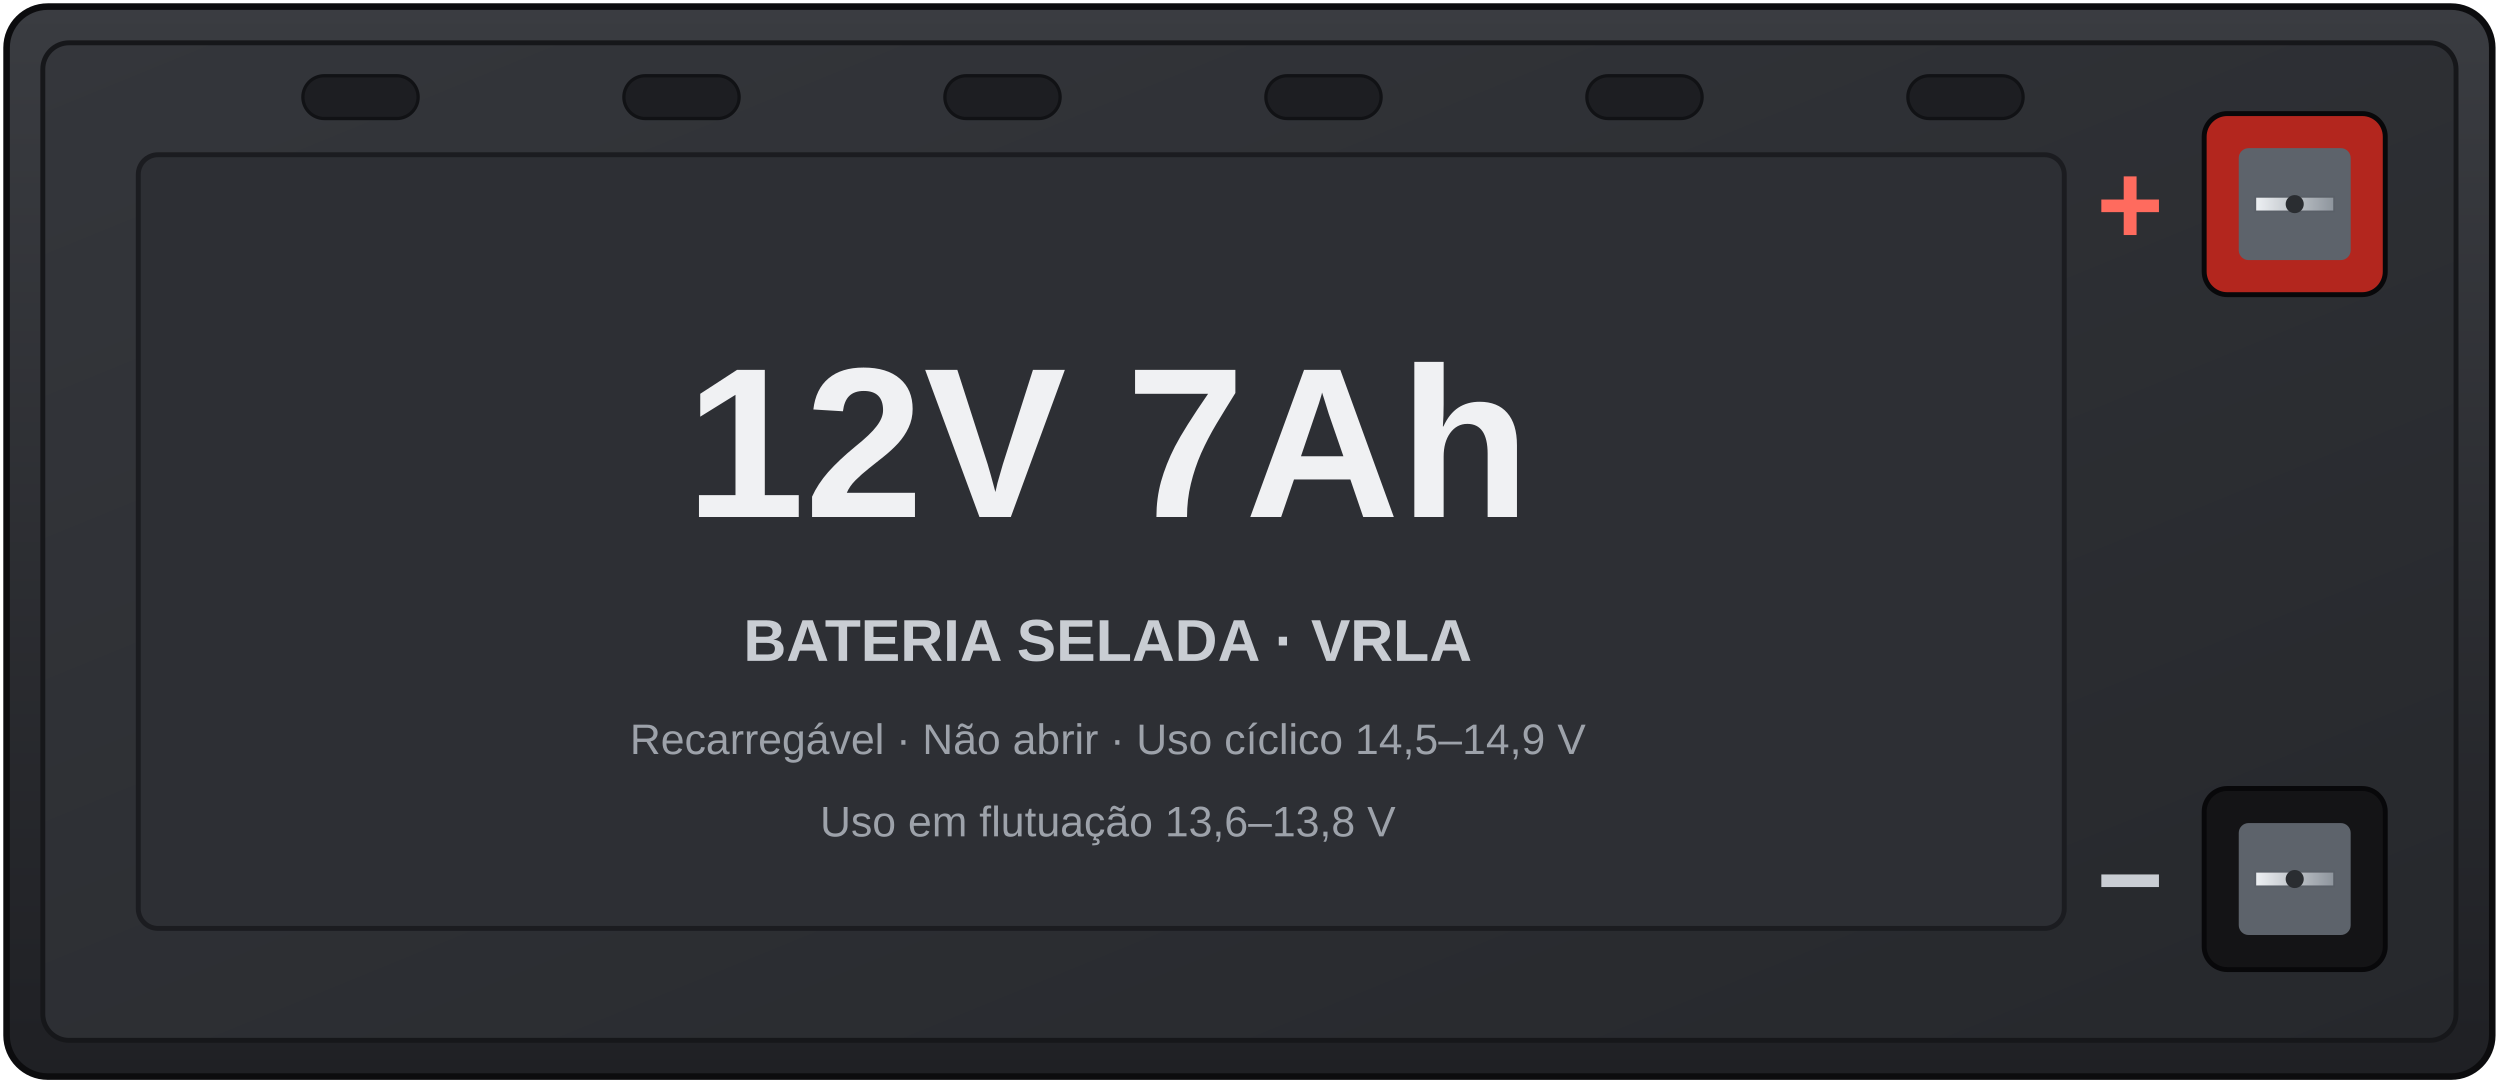
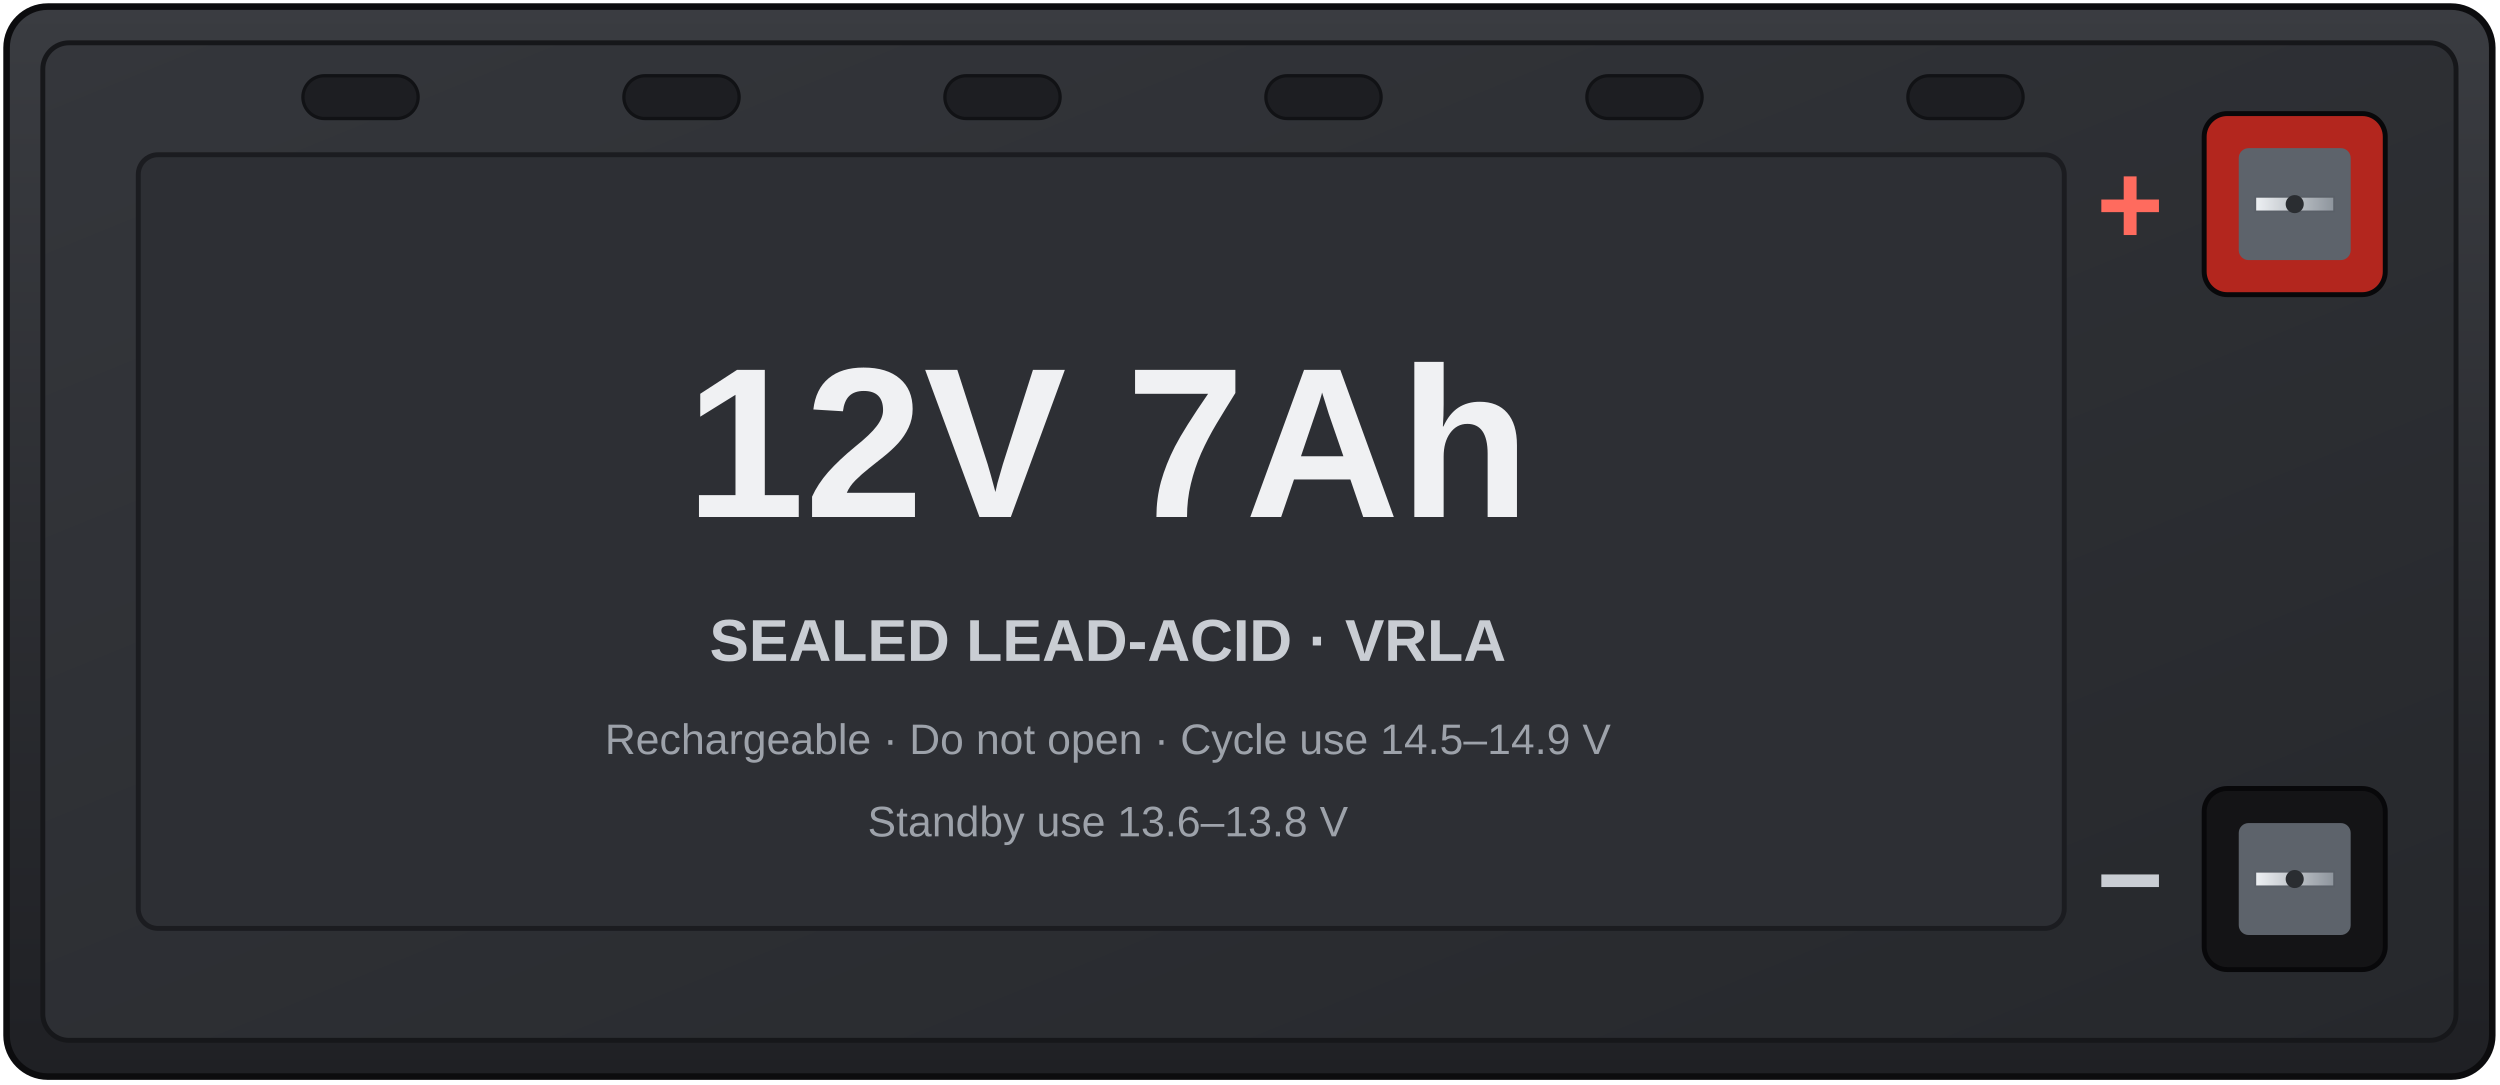
<svg xmlns="http://www.w3.org/2000/svg" version="1.1" width="574px" height="249px" viewBox="0 0 574 249">
  <defs>
    <linearGradient id="caixa" x1="0" y1="0" x2="0" y2="1">
      <stop offset="0" stop-color="#3a3c41" />
      <stop offset="1" stop-color="#1f2024" />
    </linearGradient>
    <linearGradient id="tampa" x1="0" y1="0" x2="1" y2="1">
      <stop offset="0" stop-color="#34363b" />
      <stop offset="1" stop-color="#26282c" />
    </linearGradient>
    <linearGradient id="faston" x1="0" y1="0" x2="1" y2="0">
      <stop offset="0" stop-color="#eef1f4" />
      <stop offset="1" stop-color="#8d949c" />
    </linearGradient>
  </defs>
  <g transform="scale(3.779528)">
    <rect x="0.400" y="0.400" width="151.000" height="65.000" rx="2.5" fill="url(#caixa)" stroke="#0c0c0e" stroke-width="0.4" />
    <rect x="2.600" y="2.600" width="146.600" height="60.600" rx="1.6" fill="url(#tampa)" stroke="#16171a" stroke-width="0.3" />
    <rect x="8.400" y="9.400" width="117.000" height="47.000" rx="1.2" fill="#2d2f34" stroke="#1b1c20" stroke-width="0.3" />
    <rect x="18.400" y="4.600" width="7.0" height="2.6" rx="1.3" fill="#1d1e22" stroke="#111215" stroke-width="0.2" />
    <rect x="37.900" y="4.600" width="7.0" height="2.6" rx="1.3" fill="#1d1e22" stroke="#111215" stroke-width="0.2" />
    <rect x="57.400" y="4.600" width="7.0" height="2.6" rx="1.3" fill="#1d1e22" stroke="#111215" stroke-width="0.2" />
    <rect x="76.900" y="4.600" width="7.0" height="2.6" rx="1.3" fill="#1d1e22" stroke="#111215" stroke-width="0.2" />
    <rect x="96.400" y="4.600" width="7.0" height="2.6" rx="1.3" fill="#1d1e22" stroke="#111215" stroke-width="0.2" />
    <rect x="115.900" y="4.600" width="7.0" height="2.6" rx="1.3" fill="#1d1e22" stroke="#111215" stroke-width="0.2" />
    <text x="67.300" y="26.900" fill="#f0f1f3" font-size="13.0px" text-anchor="middle" dominant-baseline="central" font-family="Arial" font-weight="bold" font-style="normal">12V  7Ah</text>
-     <text x="67.300" y="38.900" fill="#c9cdd3" font-size="3.6px" text-anchor="middle" dominant-baseline="central" font-family="Arial" font-weight="bold" font-style="normal">BATERIA SELADA  ·  VRLA</text>
-     <text x="67.300" y="44.900" fill="#9da2aa" font-size="2.6px" text-anchor="middle" dominant-baseline="central" font-family="Arial" font-weight="normal" font-style="normal">Recarregável  ·  Não abrir  ·  Uso cíclico 14,5–14,9 V</text>
-     <text x="67.300" y="49.900" fill="#9da2aa" font-size="2.6px" text-anchor="middle" dominant-baseline="central" font-family="Arial" font-weight="normal" font-style="normal">Uso em flutuação 13,6–13,8 V</text>
+     <text x="67.300" y="38.900" fill="#c9cdd3" font-size="3.6px" text-anchor="middle" dominant-baseline="central" font-family="Arial" font-weight="bold" font-style="normal">SEALED LEAD-ACID  ·  VRLA</text>
+     <text x="67.300" y="44.900" fill="#9da2aa" font-size="2.6px" text-anchor="middle" dominant-baseline="central" font-family="Arial" font-weight="normal" font-style="normal">Rechargeable  ·  Do not open  ·  Cycle use 14.5–14.9 V</text>
+     <text x="67.300" y="49.900" fill="#9da2aa" font-size="2.6px" text-anchor="middle" dominant-baseline="central" font-family="Arial" font-weight="normal" font-style="normal">Standby use 13.6–13.8 V</text>
    <rect x="133.900" y="6.900" width="11.0" height="11.0" rx="1.4" fill="#b3261e" stroke="#08080a" stroke-width="0.3" />
    <rect x="136.000" y="9.000" width="6.8" height="6.8" rx="0.6" fill="#5d636b" />
    <rect x="137.000" y="11.950" width="4.8" height="0.9" fill="url(#faston)" stroke="#5a6068" stroke-width="0.12" />
    <circle cx="139.400" cy="12.400" r="0.55" fill="#2a2d31" />
    <text x="129.400" y="12.400" fill="#ff6b5e" font-size="7.0px" text-anchor="middle" dominant-baseline="central" font-family="Arial" font-weight="bold" font-style="normal">+</text>
    <rect x="133.900" y="47.900" width="11.0" height="11.0" rx="1.4" fill="#141416" stroke="#08080a" stroke-width="0.3" />
    <rect x="136.000" y="50.000" width="6.8" height="6.8" rx="0.6" fill="#5d636b" />
    <rect x="137.000" y="52.950" width="4.8" height="0.9" fill="url(#faston)" stroke="#5a6068" stroke-width="0.12" />
    <circle cx="139.400" cy="53.400" r="0.55" fill="#2a2d31" />
    <text x="129.400" y="53.400" fill="#c9cdd3" font-size="7.0px" text-anchor="middle" dominant-baseline="central" font-family="Arial" font-weight="bold" font-style="normal">−</text>
  </g>
</svg>
